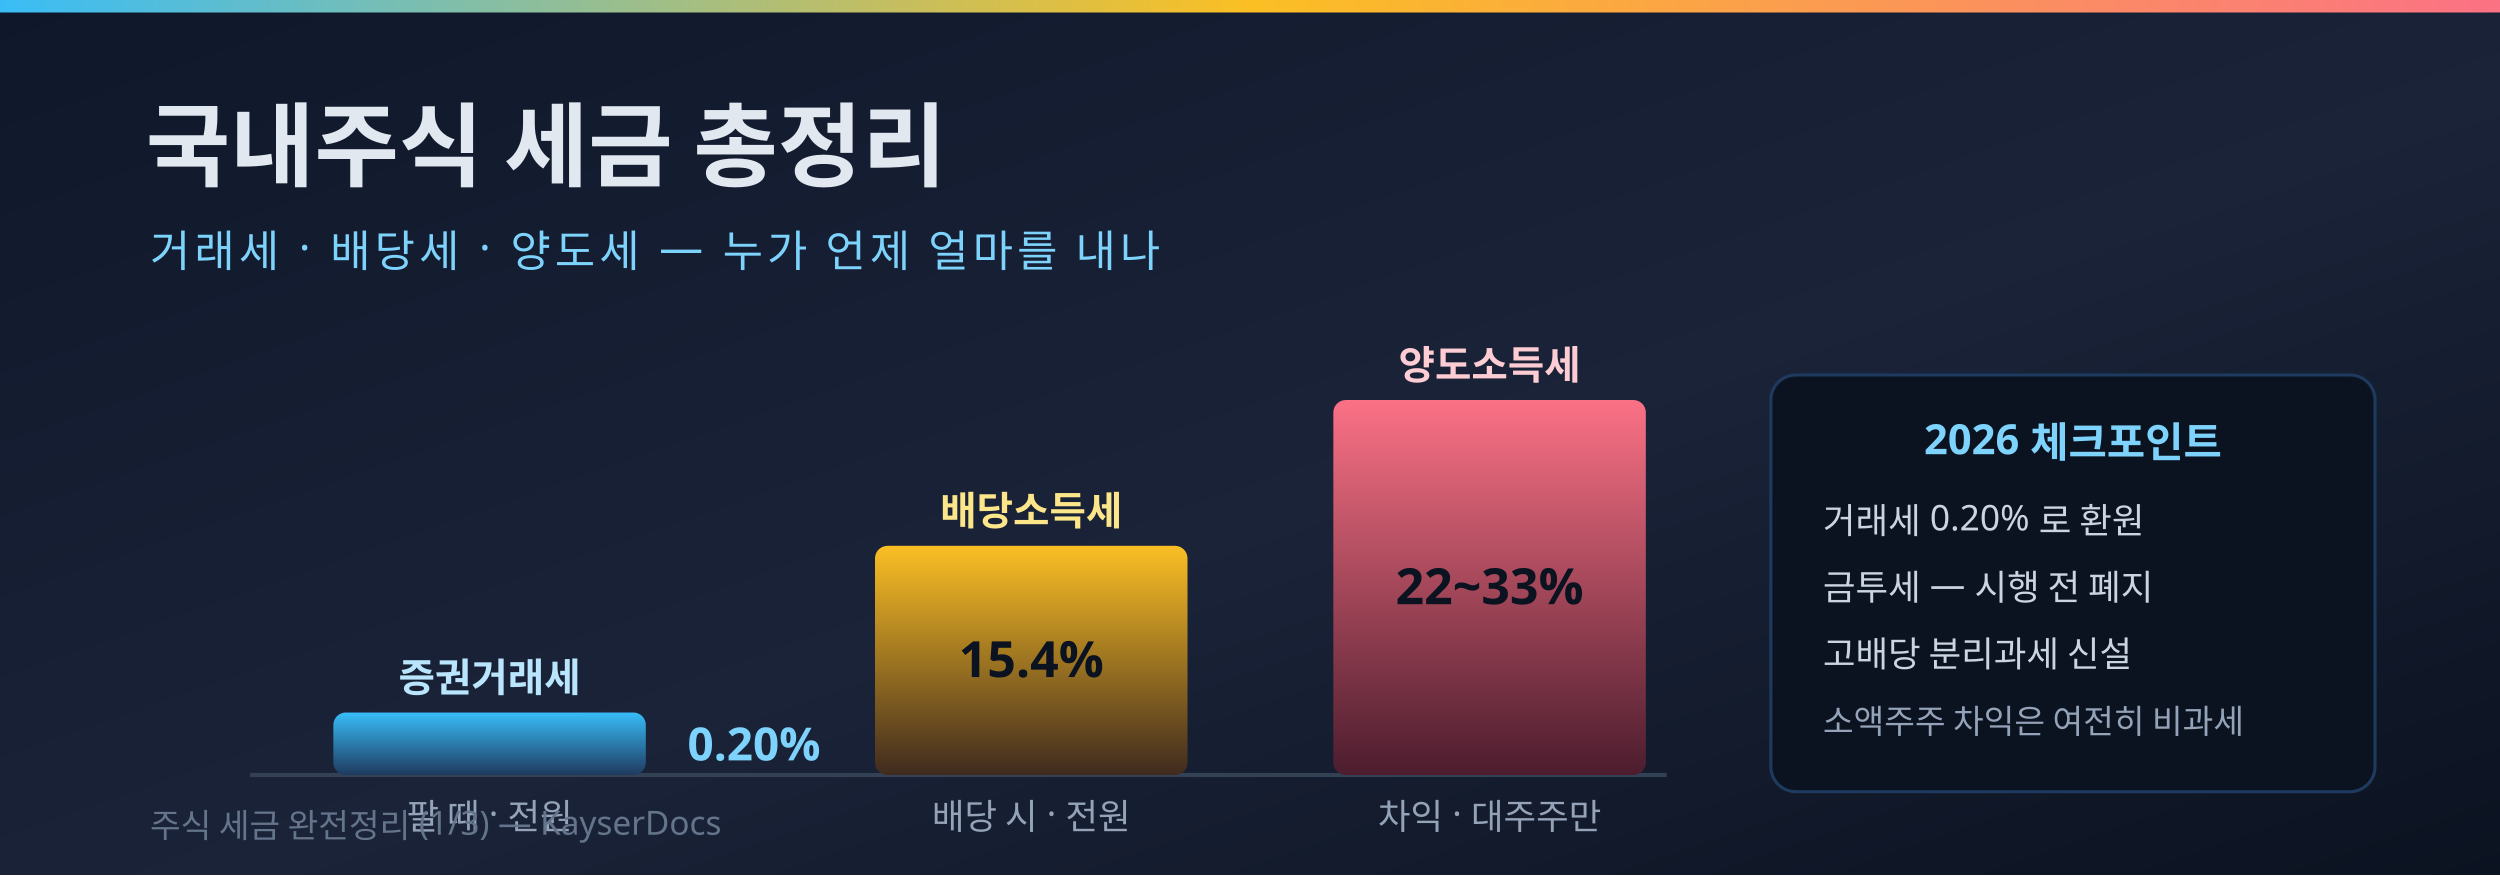
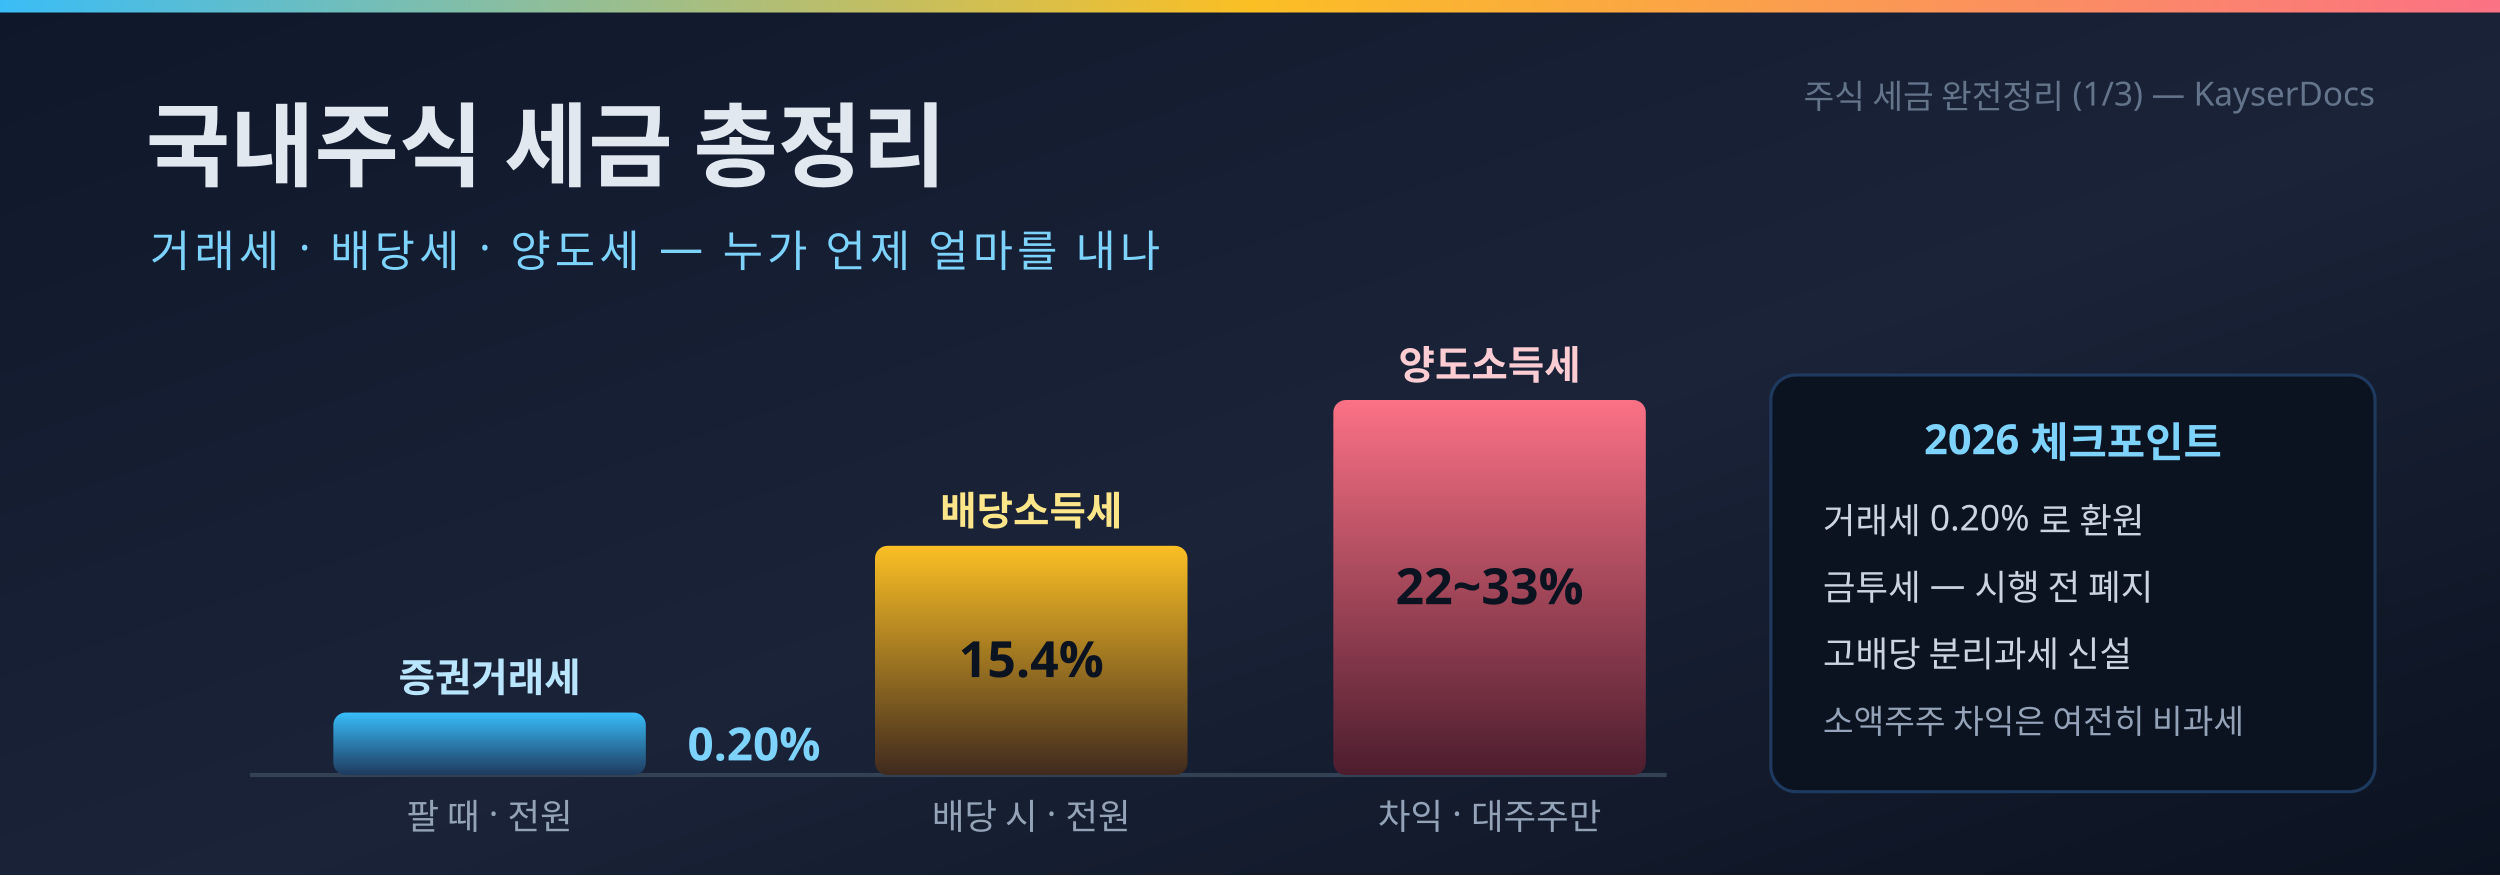
<svg xmlns="http://www.w3.org/2000/svg" width="1200" height="420" viewBox="0 0 1200 420" role="img" aria-label="국내주식 세금 3종(증권거래세 0.20%, 배당소득세 15.4%, 대주주 양도소득세 22~33%) 비교 배너" font-family="'Apple SD Gothic Neo','Noto Sans KR','Malgun Gothic',sans-serif">
  <defs>
    <linearGradient id="accent" x1="0" y1="0" x2="1" y2="0">
      <stop offset="0" stop-color="#38bdf8" />
      <stop offset="0.5" stop-color="#fbbf24" />
      <stop offset="1" stop-color="#fb7185" />
    </linearGradient>
    <linearGradient id="bg" x1="0" y1="0" x2="1" y2="1">
      <stop offset="0" stop-color="#0f172a" />
      <stop offset="0.55" stop-color="#1a2338" />
      <stop offset="1" stop-color="#0b1220" />
    </linearGradient>
    <linearGradient id="t1" x1="0" y1="1" x2="0" y2="0">
      <stop offset="0" stop-color="#1e3a5f" />
      <stop offset="1" stop-color="#38bdf8" />
    </linearGradient>
    <linearGradient id="t2" x1="0" y1="1" x2="0" y2="0">
      <stop offset="0" stop-color="#3f2a1e" />
      <stop offset="1" stop-color="#fbbf24" />
    </linearGradient>
    <linearGradient id="t3" x1="0" y1="1" x2="0" y2="0">
      <stop offset="0" stop-color="#4c1d2e" />
      <stop offset="1" stop-color="#fb7185" />
    </linearGradient>
  </defs>
  <rect width="1200" height="420" fill="url(#bg)" />
  <rect x="0" y="0" width="1200" height="6" fill="url(#accent)" />
  <text x="70" y="86" fill="#e2e8f0" font-size="44" font-weight="700">국내주식 세금 총정리</text>
  <text x="72" y="128" fill="#7dd3fc" font-size="21" font-weight="500" letter-spacing="2">거래세 · 배당세 · 양도세 — 누가 언제 얼마를 내나</text>
  <line x1="120" y1="372" x2="800" y2="372" stroke="#334155" stroke-width="2" />
  <rect x="160" y="342" width="150" height="30" rx="6" fill="url(#t1)" />
  <text x="235" y="332" fill="#bae6fd" font-size="19" font-weight="600" text-anchor="middle">증권거래세</text>
  <text x="235" y="398" fill="#94a3b8" font-size="17" text-anchor="middle">팔 때 · 전원</text>
  <text x="330" y="365" fill="#7dd3fc" font-size="22" font-weight="700">0.20%</text>
  <rect x="420" y="262" width="150" height="110" rx="6" fill="url(#t2)" />
  <text x="495" y="252" fill="#fde68a" font-size="19" font-weight="600" text-anchor="middle">배당소득세</text>
  <text x="495" y="398" fill="#94a3b8" font-size="17" text-anchor="middle">배당 시 · 전원</text>
  <text x="495" y="325" fill="#0b1220" font-size="24" font-weight="700" text-anchor="middle">15.4%</text>
  <rect x="640" y="192" width="150" height="180" rx="6" fill="url(#t3)" />
  <text x="715" y="182" fill="#fecdd3" font-size="19" font-weight="600" text-anchor="middle">양도소득세</text>
  <text x="715" y="398" fill="#94a3b8" font-size="17" text-anchor="middle">차익 · 대주주만</text>
  <text x="715" y="290" fill="#0b1220" font-size="24" font-weight="700" text-anchor="middle">22~33%</text>
  <rect x="850" y="180" width="290" height="200" rx="12" fill="#0b1220" stroke="#1e3a5f" stroke-width="1.5" />
  <text x="995" y="218" fill="#7dd3fc" font-size="20" font-weight="700" text-anchor="middle">2026 체크포인트</text>
  <text x="875" y="256" fill="#cbd5e1" font-size="17">거래세 0.20% 로 환원</text>
  <text x="875" y="288" fill="#cbd5e1" font-size="17">금투세 — 시행 전 폐지</text>
  <text x="875" y="320" fill="#cbd5e1" font-size="17">고배당 분리과세 신설</text>
  <text x="875" y="352" fill="#94a3b8" font-size="16">소액주주 차익은 여전히 비과세</text>
-   <text x="72" y="402" fill="#64748b" font-size="16">주식 세금 완전정리 (1/3) — KayserDocs</text>
+   <text x="1140" y="52" fill="#64748b" font-size="16" text-anchor="end">주식 세금 완전정리 (1/3) — KayserDocs</text>
</svg>
